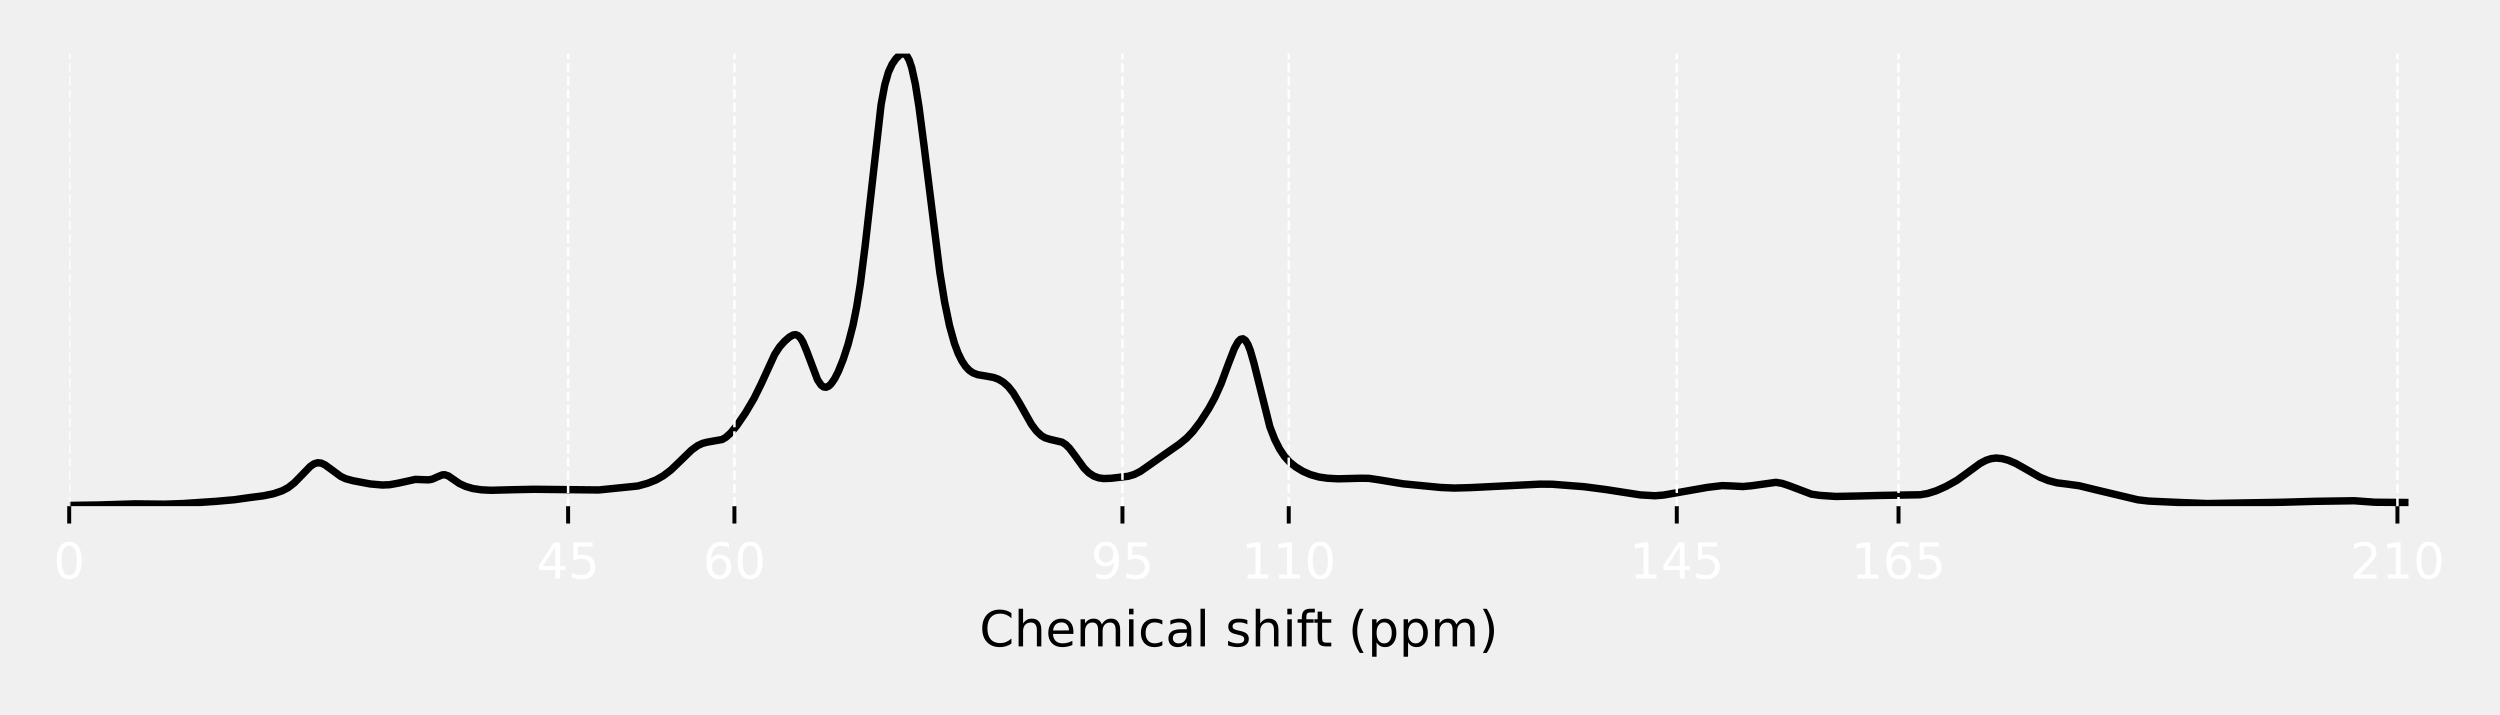
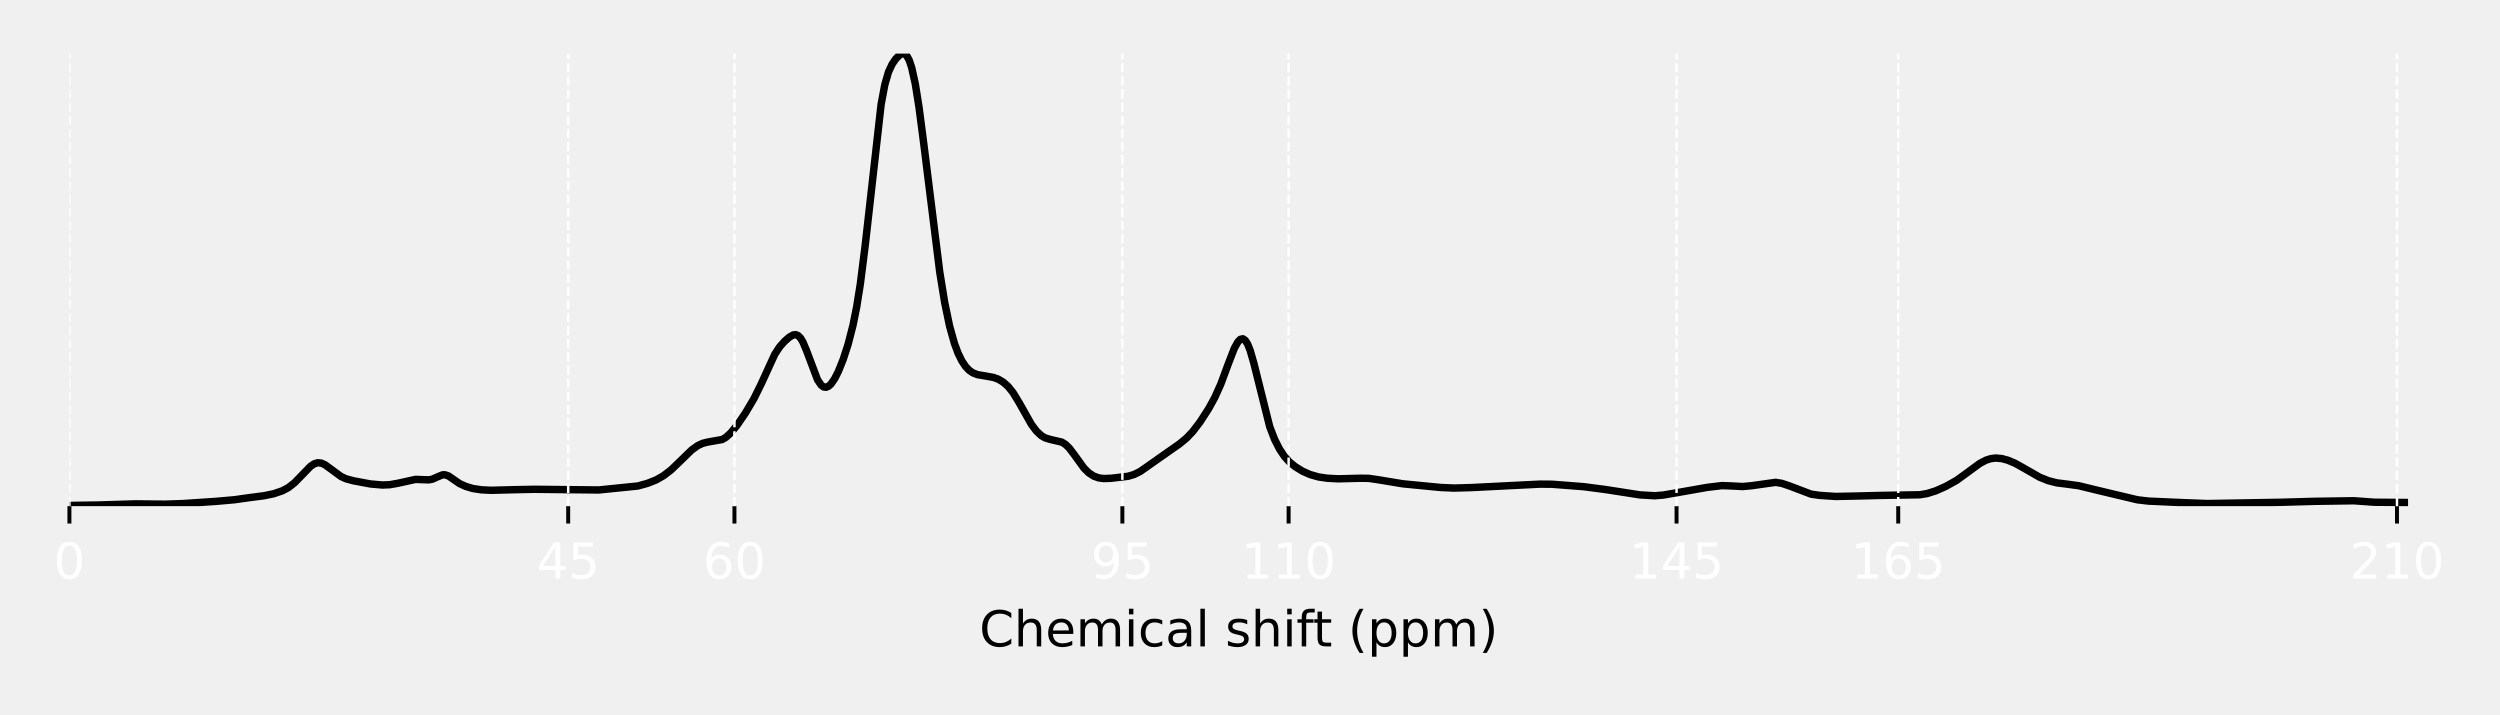
<svg xmlns="http://www.w3.org/2000/svg" xmlns:xlink="http://www.w3.org/1999/xlink" width="504pt" height="144pt" viewBox="0 0 504 144" version="1.1">
  <defs>
    <style type="text/css">*{stroke-linejoin: round; stroke-linecap: butt}</style>
  </defs>
  <g id="figure_1">
    <g id="patch_1">
      <path d="M 0 144  L 504 144  L 504 0  L 0 0  L 0 144  z " style="fill: none" />
    </g>
    <g id="axes_1">
      <g id="patch_2">
-         <path d="M 13.95 102.04  L 485.556 102.04  L 485.556 10.8  L 13.95 10.8  L 13.95 102.04  z " style="fill: none" />
+         <path d="M 13.995 102.04  L 485.466 102.04  L 485.466 10.8  L 13.995 10.8  L 13.995 102.04  z " style="fill: none" />
      </g>
      <g id="FillBetweenPolyCollection_1" />
      <g id="matplotlib.axis_1">
        <g id="xtick_1">
          <g id="line2d_1">
            <defs>
-               <path id="m5b62127ff3" d="M 0 0  L 0 3.5  " style="stroke: #000000; stroke-width: 0.8" />
+               <path id="mc66ffbb7cc" d="M 0 0  L 0 3.5  " style="stroke: #000000; stroke-width: 0.8" />
            </defs>
            <g>
-               <use xlink:href="#m5b62127ff3" x="13.95" y="102.04" style="stroke: #000000; stroke-width: 0.8" />
+               <use xlink:href="#mc66ffbb7cc" x="13.995" y="102.04" style="stroke: #000000; stroke-width: 0.8" />
            </g>
          </g>
          <g id="text_1">
-             <g style="fill: #ffffff" transform="translate(10.76875 116.6384) scale(0.1 -0.1)">
+             <g style="fill: #ffffff" transform="translate(10.81375 116.6384) scale(0.1 -0.1)">
              <defs>
                <path id="DejaVuSans-30" d="M 2034 4250  Q 1547 4250 1301 3770  Q 1056 3291 1056 2328  Q 1056 1369 1301 889  Q 1547 409 2034 409  Q 2525 409 2770 889  Q 3016 1369 3016 2328  Q 3016 3291 2770 3770  Q 2525 4250 2034 4250  z M 2034 4750  Q 2819 4750 3233 4129  Q 3647 3509 3647 2328  Q 3647 1150 3233 529  Q 2819 -91 2034 -91  Q 1250 -91 836 529  Q 422 1150 422 2328  Q 422 3509 836 4129  Q 1250 4750 2034 4750  z " transform="scale(0.015625)" />
              </defs>
              <use xlink:href="#DejaVuSans-30" />
            </g>
          </g>
        </g>
        <g id="xtick_2">
          <g id="line2d_2">
            <g>
-               <use xlink:href="#m5b62127ff3" x="114.53" y="102.04" style="stroke: #000000; stroke-width: 0.8" />
+               <use xlink:href="#mc66ffbb7cc" x="114.546" y="102.04" style="stroke: #000000; stroke-width: 0.8" />
            </g>
          </g>
          <g id="text_2">
-             <g style="fill: #ffffff" transform="translate(108.167 116.6384) scale(0.1 -0.1)">
+             <g style="fill: #ffffff" transform="translate(108.1832 116.6384) scale(0.1 -0.1)">
              <defs>
                <path id="DejaVuSans-34" d="M 2419 4116  L 825 1625  L 2419 1625  L 2419 4116  z M 2253 4666  L 3047 4666  L 3047 1625  L 3713 1625  L 3713 1100  L 3047 1100  L 3047 0  L 2419 0  L 2419 1100  L 313 1100  L 313 1709  L 2253 4666  z " transform="scale(0.015625)" />
                <path id="DejaVuSans-35" d="M 691 4666  L 3169 4666  L 3169 4134  L 1269 4134  L 1269 2991  Q 1406 3038 1543 3061  Q 1681 3084 1819 3084  Q 2600 3084 3056 2656  Q 3513 2228 3513 1497  Q 3513 744 3044 326  Q 2575 -91 1722 -91  Q 1428 -91 1123 -41  Q 819 9 494 109  L 494 744  Q 775 591 1075 516  Q 1375 441 1709 441  Q 2250 441 2565 725  Q 2881 1009 2881 1497  Q 2881 1984 2565 2268  Q 2250 2553 1709 2553  Q 1456 2553 1204 2497  Q 953 2441 691 2322  L 691 4666  z " transform="scale(0.015625)" />
              </defs>
              <use xlink:href="#DejaVuSans-34" />
              <use xlink:href="#DejaVuSans-35" transform="translate(63.62305 0)" />
            </g>
          </g>
        </g>
        <g id="xtick_3">
          <g id="line2d_3">
            <g>
-               <use xlink:href="#m5b62127ff3" x="148.056" y="102.04" style="stroke: #000000; stroke-width: 0.8" />
+               <use xlink:href="#mc66ffbb7cc" x="148.063" y="102.04" style="stroke: #000000; stroke-width: 0.8" />
            </g>
          </g>
          <g id="text_3">
-             <g style="fill: #ffffff" transform="translate(141.6935 116.6384) scale(0.1 -0.1)">
+             <g style="fill: #ffffff" transform="translate(141.7001 116.6384) scale(0.1 -0.1)">
              <defs>
                <path id="DejaVuSans-36" d="M 2113 2584  Q 1688 2584 1439 2293  Q 1191 2003 1191 1497  Q 1191 994 1439 701  Q 1688 409 2113 409  Q 2538 409 2786 701  Q 3034 994 3034 1497  Q 3034 2003 2786 2293  Q 2538 2584 2113 2584  z M 3366 4563  L 3366 3988  Q 3128 4100 2886 4159  Q 2644 4219 2406 4219  Q 1781 4219 1451 3797  Q 1122 3375 1075 2522  Q 1259 2794 1537 2939  Q 1816 3084 2150 3084  Q 2853 3084 3261 2657  Q 3669 2231 3669 1497  Q 3669 778 3244 343  Q 2819 -91 2113 -91  Q 1303 -91 875 529  Q 447 1150 447 2328  Q 447 3434 972 4092  Q 1497 4750 2381 4750  Q 2619 4750 2861 4703  Q 3103 4656 3366 4563  z " transform="scale(0.015625)" />
              </defs>
              <use xlink:href="#DejaVuSans-36" />
              <use xlink:href="#DejaVuSans-30" transform="translate(63.62305 0)" />
            </g>
          </g>
        </g>
        <g id="xtick_4">
          <g id="line2d_4">
            <g>
-               <use xlink:href="#m5b62127ff3" x="226.285" y="102.04" style="stroke: #000000; stroke-width: 0.8" />
+               <use xlink:href="#mc66ffbb7cc" x="226.269" y="102.04" style="stroke: #000000; stroke-width: 0.8" />
            </g>
          </g>
          <g id="text_4">
-             <g style="fill: #ffffff" transform="translate(219.922 116.6384) scale(0.1 -0.1)">
+             <g style="fill: #ffffff" transform="translate(219.9063 116.6384) scale(0.1 -0.1)">
              <defs>
                <path id="DejaVuSans-39" d="M 703 97  L 703 672  Q 941 559 1184 500  Q 1428 441 1663 441  Q 2288 441 2617 861  Q 2947 1281 2994 2138  Q 2813 1869 2534 1725  Q 2256 1581 1919 1581  Q 1219 1581 811 2004  Q 403 2428 403 3163  Q 403 3881 828 4315  Q 1253 4750 1959 4750  Q 2769 4750 3195 4129  Q 3622 3509 3622 2328  Q 3622 1225 3098 567  Q 2575 -91 1691 -91  Q 1453 -91 1209 -44  Q 966 3 703 97  z M 1959 2075  Q 2384 2075 2632 2365  Q 2881 2656 2881 3163  Q 2881 3666 2632 3958  Q 2384 4250 1959 4250  Q 1534 4250 1286 3958  Q 1038 3666 1038 3163  Q 1038 2656 1286 2365  Q 1534 2075 1959 2075  z " transform="scale(0.015625)" />
              </defs>
              <use xlink:href="#DejaVuSans-39" />
              <use xlink:href="#DejaVuSans-35" transform="translate(63.62305 0)" />
            </g>
          </g>
        </g>
        <g id="xtick_5">
          <g id="line2d_5">
            <g>
-               <use xlink:href="#m5b62127ff3" x="259.811" y="102.04" style="stroke: #000000; stroke-width: 0.8" />
+               <use xlink:href="#mc66ffbb7cc" x="259.786" y="102.04" style="stroke: #000000; stroke-width: 0.8" />
            </g>
          </g>
          <g id="text_5">
-             <g style="fill: #ffffff" transform="translate(250.2673 116.6384) scale(0.1 -0.1)">
+             <g style="fill: #ffffff" transform="translate(250.2419 116.6384) scale(0.1 -0.1)">
              <defs>
                <path id="DejaVuSans-31" d="M 794 531  L 1825 531  L 1825 4091  L 703 3866  L 703 4441  L 1819 4666  L 2450 4666  L 2450 531  L 3481 531  L 3481 0  L 794 0  L 794 531  z " transform="scale(0.015625)" />
              </defs>
              <use xlink:href="#DejaVuSans-31" />
              <use xlink:href="#DejaVuSans-31" transform="translate(63.62305 0)" />
              <use xlink:href="#DejaVuSans-30" transform="translate(127.2461 0)" />
            </g>
          </g>
        </g>
        <g id="xtick_6">
          <g id="line2d_6">
            <g>
-               <use xlink:href="#m5b62127ff3" x="338.04" y="102.04" style="stroke: #000000; stroke-width: 0.8" />
+               <use xlink:href="#mc66ffbb7cc" x="337.992" y="102.04" style="stroke: #000000; stroke-width: 0.8" />
            </g>
          </g>
          <g id="text_6">
-             <g style="fill: #ffffff" transform="translate(328.4958 116.6384) scale(0.1 -0.1)">
+             <g style="fill: #ffffff" transform="translate(328.448 116.6384) scale(0.1 -0.1)">
              <use xlink:href="#DejaVuSans-31" />
              <use xlink:href="#DejaVuSans-34" transform="translate(63.62305 0)" />
              <use xlink:href="#DejaVuSans-35" transform="translate(127.2461 0)" />
            </g>
          </g>
        </g>
        <g id="xtick_7">
          <g id="line2d_7">
            <g>
-               <use xlink:href="#m5b62127ff3" x="382.742" y="102.04" style="stroke: #000000; stroke-width: 0.8" />
+               <use xlink:href="#mc66ffbb7cc" x="382.681" y="102.04" style="stroke: #000000; stroke-width: 0.8" />
            </g>
          </g>
          <g id="text_7">
-             <g style="fill: #ffffff" transform="translate(373.1978 116.6384) scale(0.1 -0.1)">
+             <g style="fill: #ffffff" transform="translate(373.1372 116.6384) scale(0.1 -0.1)">
              <use xlink:href="#DejaVuSans-31" />
              <use xlink:href="#DejaVuSans-36" transform="translate(63.62305 0)" />
              <use xlink:href="#DejaVuSans-35" transform="translate(127.2461 0)" />
            </g>
          </g>
        </g>
        <g id="xtick_8">
          <g id="line2d_8">
            <g>
-               <use xlink:href="#m5b62127ff3" x="483.321" y="102.04" style="stroke: #000000; stroke-width: 0.8" />
+               <use xlink:href="#mc66ffbb7cc" x="483.232" y="102.04" style="stroke: #000000; stroke-width: 0.8" />
            </g>
          </g>
          <g id="text_8">
-             <g style="fill: #ffffff" transform="translate(473.7773 116.6384) scale(0.1 -0.1)">
+             <g style="fill: #ffffff" transform="translate(473.688 116.6384) scale(0.1 -0.1)">
              <defs>
                <path id="DejaVuSans-32" d="M 1228 531  L 3431 531  L 3431 0  L 469 0  L 469 531  Q 828 903 1448 1529  Q 2069 2156 2228 2338  Q 2531 2678 2651 2914  Q 2772 3150 2772 3378  Q 2772 3750 2511 3984  Q 2250 4219 1831 4219  Q 1534 4219 1204 4116  Q 875 4013 500 3803  L 500 4441  Q 881 4594 1212 4672  Q 1544 4750 1819 4750  Q 2544 4750 2975 4387  Q 3406 4025 3406 3419  Q 3406 3131 3298 2873  Q 3191 2616 2906 2266  Q 2828 2175 2409 1742  Q 1991 1309 1228 531  z " transform="scale(0.015625)" />
              </defs>
              <use xlink:href="#DejaVuSans-32" />
              <use xlink:href="#DejaVuSans-31" transform="translate(63.62305 0)" />
              <use xlink:href="#DejaVuSans-30" transform="translate(127.2461 0)" />
            </g>
          </g>
        </g>
        <g id="text_9">
-           <g transform="translate(197.4609 130.3166) scale(0.1 -0.1)">
+           <g transform="translate(197.4384 130.3166) scale(0.1 -0.1)">
            <defs>
              <path id="DejaVuSans-43" d="M 4122 4306  L 4122 3641  Q 3803 3938 3442 4084  Q 3081 4231 2675 4231  Q 1875 4231 1450 3742  Q 1025 3253 1025 2328  Q 1025 1406 1450 917  Q 1875 428 2675 428  Q 3081 428 3442 575  Q 3803 722 4122 1019  L 4122 359  Q 3791 134 3420 21  Q 3050 -91 2638 -91  Q 1578 -91 968 557  Q 359 1206 359 2328  Q 359 3453 968 4101  Q 1578 4750 2638 4750  Q 3056 4750 3426 4639  Q 3797 4528 4122 4306  z " transform="scale(0.015625)" />
              <path id="DejaVuSans-68" d="M 3513 2113  L 3513 0  L 2938 0  L 2938 2094  Q 2938 2591 2744 2837  Q 2550 3084 2163 3084  Q 1697 3084 1428 2787  Q 1159 2491 1159 1978  L 1159 0  L 581 0  L 581 4863  L 1159 4863  L 1159 2956  Q 1366 3272 1645 3428  Q 1925 3584 2291 3584  Q 2894 3584 3203 3211  Q 3513 2838 3513 2113  z " transform="scale(0.015625)" />
              <path id="DejaVuSans-65" d="M 3597 1894  L 3597 1613  L 953 1613  Q 991 1019 1311 708  Q 1631 397 2203 397  Q 2534 397 2845 478  Q 3156 559 3463 722  L 3463 178  Q 3153 47 2828 -22  Q 2503 -91 2169 -91  Q 1331 -91 842 396  Q 353 884 353 1716  Q 353 2575 817 3079  Q 1281 3584 2069 3584  Q 2775 3584 3186 3129  Q 3597 2675 3597 1894  z M 3022 2063  Q 3016 2534 2758 2815  Q 2500 3097 2075 3097  Q 1594 3097 1305 2825  Q 1016 2553 972 2059  L 3022 2063  z " transform="scale(0.015625)" />
              <path id="DejaVuSans-6d" d="M 3328 2828  Q 3544 3216 3844 3400  Q 4144 3584 4550 3584  Q 5097 3584 5394 3201  Q 5691 2819 5691 2113  L 5691 0  L 5113 0  L 5113 2094  Q 5113 2597 4934 2840  Q 4756 3084 4391 3084  Q 3944 3084 3684 2787  Q 3425 2491 3425 1978  L 3425 0  L 2847 0  L 2847 2094  Q 2847 2600 2669 2842  Q 2491 3084 2119 3084  Q 1678 3084 1418 2786  Q 1159 2488 1159 1978  L 1159 0  L 581 0  L 581 3500  L 1159 3500  L 1159 2956  Q 1356 3278 1631 3431  Q 1906 3584 2284 3584  Q 2666 3584 2933 3390  Q 3200 3197 3328 2828  z " transform="scale(0.015625)" />
              <path id="DejaVuSans-69" d="M 603 3500  L 1178 3500  L 1178 0  L 603 0  L 603 3500  z M 603 4863  L 1178 4863  L 1178 4134  L 603 4134  L 603 4863  z " transform="scale(0.015625)" />
              <path id="DejaVuSans-63" d="M 3122 3366  L 3122 2828  Q 2878 2963 2633 3030  Q 2388 3097 2138 3097  Q 1578 3097 1268 2742  Q 959 2388 959 1747  Q 959 1106 1268 751  Q 1578 397 2138 397  Q 2388 397 2633 464  Q 2878 531 3122 666  L 3122 134  Q 2881 22 2623 -34  Q 2366 -91 2075 -91  Q 1284 -91 818 406  Q 353 903 353 1747  Q 353 2603 823 3093  Q 1294 3584 2113 3584  Q 2378 3584 2631 3529  Q 2884 3475 3122 3366  z " transform="scale(0.015625)" />
              <path id="DejaVuSans-61" d="M 2194 1759  Q 1497 1759 1228 1600  Q 959 1441 959 1056  Q 959 750 1161 570  Q 1363 391 1709 391  Q 2188 391 2477 730  Q 2766 1069 2766 1631  L 2766 1759  L 2194 1759  z M 3341 1997  L 3341 0  L 2766 0  L 2766 531  Q 2569 213 2275 61  Q 1981 -91 1556 -91  Q 1019 -91 701 211  Q 384 513 384 1019  Q 384 1609 779 1909  Q 1175 2209 1959 2209  L 2766 2209  L 2766 2266  Q 2766 2663 2505 2880  Q 2244 3097 1772 3097  Q 1472 3097 1187 3025  Q 903 2953 641 2809  L 641 3341  Q 956 3463 1253 3523  Q 1550 3584 1831 3584  Q 2591 3584 2966 3190  Q 3341 2797 3341 1997  z " transform="scale(0.015625)" />
              <path id="DejaVuSans-6c" d="M 603 4863  L 1178 4863  L 1178 0  L 603 0  L 603 4863  z " transform="scale(0.015625)" />
              <path id="DejaVuSans-20" transform="scale(0.015625)" />
              <path id="DejaVuSans-73" d="M 2834 3397  L 2834 2853  Q 2591 2978 2328 3040  Q 2066 3103 1784 3103  Q 1356 3103 1142 2972  Q 928 2841 928 2578  Q 928 2378 1081 2264  Q 1234 2150 1697 2047  L 1894 2003  Q 2506 1872 2764 1633  Q 3022 1394 3022 966  Q 3022 478 2636 193  Q 2250 -91 1575 -91  Q 1294 -91 989 -36  Q 684 19 347 128  L 347 722  Q 666 556 975 473  Q 1284 391 1588 391  Q 1994 391 2212 530  Q 2431 669 2431 922  Q 2431 1156 2273 1281  Q 2116 1406 1581 1522  L 1381 1569  Q 847 1681 609 1914  Q 372 2147 372 2553  Q 372 3047 722 3315  Q 1072 3584 1716 3584  Q 2034 3584 2315 3537  Q 2597 3491 2834 3397  z " transform="scale(0.015625)" />
              <path id="DejaVuSans-66" d="M 2375 4863  L 2375 4384  L 1825 4384  Q 1516 4384 1395 4259  Q 1275 4134 1275 3809  L 1275 3500  L 2222 3500  L 2222 3053  L 1275 3053  L 1275 0  L 697 0  L 697 3053  L 147 3053  L 147 3500  L 697 3500  L 697 3744  Q 697 4328 969 4595  Q 1241 4863 1831 4863  L 2375 4863  z " transform="scale(0.015625)" />
              <path id="DejaVuSans-74" d="M 1172 4494  L 1172 3500  L 2356 3500  L 2356 3053  L 1172 3053  L 1172 1153  Q 1172 725 1289 603  Q 1406 481 1766 481  L 2356 481  L 2356 0  L 1766 0  Q 1100 0 847 248  Q 594 497 594 1153  L 594 3053  L 172 3053  L 172 3500  L 594 3500  L 594 4494  L 1172 4494  z " transform="scale(0.015625)" />
              <path id="DejaVuSans-28" d="M 1984 4856  Q 1566 4138 1362 3434  Q 1159 2731 1159 2009  Q 1159 1288 1364 580  Q 1569 -128 1984 -844  L 1484 -844  Q 1016 -109 783 600  Q 550 1309 550 2009  Q 550 2706 781 3412  Q 1013 4119 1484 4856  L 1984 4856  z " transform="scale(0.015625)" />
              <path id="DejaVuSans-70" d="M 1159 525  L 1159 -1331  L 581 -1331  L 581 3500  L 1159 3500  L 1159 2969  Q 1341 3281 1617 3432  Q 1894 3584 2278 3584  Q 2916 3584 3314 3078  Q 3713 2572 3713 1747  Q 3713 922 3314 415  Q 2916 -91 2278 -91  Q 1894 -91 1617 61  Q 1341 213 1159 525  z M 3116 1747  Q 3116 2381 2855 2742  Q 2594 3103 2138 3103  Q 1681 3103 1420 2742  Q 1159 2381 1159 1747  Q 1159 1113 1420 752  Q 1681 391 2138 391  Q 2594 391 2855 752  Q 3116 1113 3116 1747  z " transform="scale(0.015625)" />
              <path id="DejaVuSans-29" d="M 513 4856  L 1013 4856  Q 1481 4119 1714 3412  Q 1947 2706 1947 2009  Q 1947 1309 1714 600  Q 1481 -109 1013 -844  L 513 -844  Q 928 -128 1133 580  Q 1338 1288 1338 2009  Q 1338 2731 1133 3434  Q 928 4138 513 4856  z " transform="scale(0.015625)" />
            </defs>
            <use xlink:href="#DejaVuSans-43" />
            <use xlink:href="#DejaVuSans-68" transform="translate(69.82422 0)" />
            <use xlink:href="#DejaVuSans-65" transform="translate(133.2031 0)" />
            <use xlink:href="#DejaVuSans-6d" transform="translate(194.7266 0)" />
            <use xlink:href="#DejaVuSans-69" transform="translate(292.1387 0)" />
            <use xlink:href="#DejaVuSans-63" transform="translate(319.9219 0)" />
            <use xlink:href="#DejaVuSans-61" transform="translate(374.9023 0)" />
            <use xlink:href="#DejaVuSans-6c" transform="translate(436.1816 0)" />
            <use xlink:href="#DejaVuSans-20" transform="translate(463.9648 0)" />
            <use xlink:href="#DejaVuSans-73" transform="translate(495.752 0)" />
            <use xlink:href="#DejaVuSans-68" transform="translate(547.8516 0)" />
            <use xlink:href="#DejaVuSans-69" transform="translate(611.2305 0)" />
            <use xlink:href="#DejaVuSans-66" transform="translate(639.0137 0)" />
            <use xlink:href="#DejaVuSans-74" transform="translate(672.4688 0)" />
            <use xlink:href="#DejaVuSans-20" transform="translate(711.6777 0)" />
            <use xlink:href="#DejaVuSans-28" transform="translate(743.4648 0)" />
            <use xlink:href="#DejaVuSans-70" transform="translate(782.4785 0)" />
            <use xlink:href="#DejaVuSans-70" transform="translate(845.9551 0)" />
            <use xlink:href="#DejaVuSans-6d" transform="translate(909.4316 0)" />
            <use xlink:href="#DejaVuSans-29" transform="translate(1006.844 0)" />
          </g>
        </g>
      </g>
      <g id="line2d_9">
-         <path d="M 13.744 101.904  L 16.456 101.855  L 19.661 101.813  L 27.3 101.579  L 33.214 101.644  L 36.911 101.517  L 43.565 101.07  L 47.262 100.744  L 50.219 100.326  L 53.176 99.944  L 55.147 99.536  L 56.873 98.949  L 58.107 98.299  L 59.338 97.336  L 60.816 95.82  L 62.541 94.036  L 63.281 93.52  L 64.021 93.287  L 64.761 93.364  L 65.498 93.703  L 66.732 94.599  L 68.703 96.051  L 69.689 96.513  L 71.166 96.913  L 74.617 97.562  L 77.083 97.779  L 78.56 97.717  L 80.286 97.406  L 83.737 96.644  L 85.214 96.7  L 86.448 96.738  L 87.185 96.587  L 88.171 96.14  L 89.159 95.737  L 89.651 95.706  L 90.39 95.947  L 91.376 96.63  L 92.608 97.479  L 93.841 98.049  L 95.319 98.489  L 97.044 98.748  L 99.016 98.842  L 103.698 98.72  L 107.641 98.639  L 120.703 98.777  L 128.588 97.976  L 130.56 97.429  L 132.285 96.743  L 133.765 95.893  L 135.242 94.766  L 136.722 93.35  L 139.433 90.717  L 140.665 89.833  L 141.65 89.374  L 142.636 89.127  L 145.593 88.603  L 146.333 88.164  L 147.318 87.276  L 148.552 85.782  L 150.275 83.256  L 152.001 80.342  L 153.481 77.344  L 156.192 71.423  L 157.177 69.92  L 158.163 68.811  L 159.149 67.952  L 159.889 67.533  L 160.38 67.463  L 160.874 67.642  L 161.366 68.127  L 161.86 68.939  L 162.598 70.69  L 164.817 76.573  L 165.557 77.656  L 166.049 78.009  L 166.543 78.071  L 167.034 77.863  L 167.528 77.413  L 168.266 76.35  L 169.006 74.896  L 169.991 72.443  L 170.977 69.406  L 171.963 65.575  L 172.702 61.888  L 173.442 57.25  L 174.428 49.451  L 177.631 21.075  L 178.371 17.115  L 179.111 14.544  L 179.85 12.946  L 180.588 11.874  L 181.328 11.119  L 181.822 10.84  L 182.313 10.844  L 182.807 11.241  L 183.299 12.137  L 183.793 13.605  L 184.533 16.948  L 185.27 21.565  L 186.256 29.146  L 189.461 54.865  L 190.447 60.947  L 191.433 65.701  L 192.418 69.234  L 193.158 71.215  L 193.898 72.726  L 194.636 73.845  L 195.375 74.637  L 196.115 75.157  L 197.101 75.536  L 198.58 75.781  L 200.304 76.096  L 201.289 76.459  L 202.275 77.049  L 203.263 77.932  L 204.249 79.166  L 205.48 81.192  L 207.943 85.553  L 208.931 86.874  L 209.917 87.807  L 210.654 88.25  L 211.64 88.565  L 214.105 89.142  L 214.845 89.618  L 215.585 90.345  L 216.571 91.646  L 218.542 94.372  L 219.528 95.344  L 220.514 95.984  L 221.499 96.338  L 222.485 96.474  L 223.962 96.425  L 227.413 96.023  L 228.645 95.658  L 229.879 95.043  L 231.356 94.017  L 234.313 91.933  L 237.764 89.523  L 239.244 88.304  L 240.475 87.003  L 241.955 85.068  L 243.678 82.398  L 244.912 80.157  L 246.143 77.415  L 247.623 73.413  L 248.855 70.237  L 249.594 68.904  L 250.086 68.408  L 250.58 68.3  L 251.072 68.627  L 251.566 69.414  L 252.057 70.649  L 252.797 73.222  L 256 86.029  L 256.986 88.587  L 257.974 90.533  L 258.959 92.01  L 259.945 93.105  L 261.177 94.109  L 262.656 95.013  L 264.134 95.665  L 265.859 96.157  L 267.585 96.409  L 269.802 96.529  L 274.239 96.416  L 275.964 96.434  L 277.935 96.725  L 282.864 97.538  L 290.503 98.28  L 293.215 98.394  L 296.666 98.294  L 310.465 97.603  L 312.93 97.622  L 319.338 98.117  L 323.773 98.698  L 330.675 99.771  L 333.632 99.943  L 335.357 99.805  L 339.054 99.164  L 344.229 98.252  L 347.186 97.898  L 348.911 97.958  L 351.376 98.085  L 353.1 97.929  L 358.03 97.239  L 359.262 97.444  L 360.741 97.938  L 365.176 99.621  L 366.901 99.869  L 370.104 100.085  L 374.295 100.002  L 378.978 99.882  L 387.109 99.744  L 388.589 99.494  L 390.314 98.956  L 392.285 98.08  L 394.503 96.847  L 396.228 95.596  L 399.185 93.43  L 400.419 92.781  L 401.405 92.465  L 402.39 92.341  L 403.622 92.448  L 404.853 92.783  L 406.333 93.406  L 408.304 94.51  L 411.261 96.208  L 412.987 96.899  L 414.712 97.343  L 416.684 97.588  L 419.147 97.921  L 422.598 98.765  L 430.977 100.76  L 433.194 101.017  L 437.139 101.2  L 440.342 101.336  L 445.025 101.518  L 460.058 101.255  L 466.712 101.067  L 474.597 100.951  L 478.788 101.251  L 485.688 101.307  L 485.688 101.307  " clip-path="url(#pffd4fb7fdd)" style="fill: none; stroke: #000000; stroke-width: 1.5; stroke-linecap: square" />
+         <path d="M 13.789 101.904  L 16.5 101.855  L 19.704 101.813  L 27.341 101.579  L 33.254 101.644  L 36.95 101.517  L 43.602 101.07  L 47.297 100.744  L 50.254 100.326  L 53.21 99.944  L 55.181 99.536  L 56.906 98.949  L 58.139 98.299  L 59.37 97.336  L 60.847 95.82  L 62.572 94.036  L 63.312 93.52  L 64.051 93.287  L 64.791 93.364  L 65.528 93.703  L 66.762 94.599  L 68.733 96.051  L 69.718 96.513  L 71.195 96.913  L 74.645 97.562  L 77.11 97.779  L 78.587 97.717  L 80.312 97.406  L 83.762 96.644  L 85.239 96.7  L 86.472 96.738  L 87.209 96.587  L 88.195 96.14  L 89.182 95.737  L 89.674 95.706  L 90.414 95.947  L 91.399 96.63  L 92.63 97.479  L 93.864 98.049  L 95.341 98.489  L 97.066 98.748  L 99.036 98.842  L 103.718 98.72  L 107.659 98.639  L 120.717 98.777  L 128.6 97.976  L 130.571 97.429  L 132.296 96.743  L 133.775 95.893  L 135.252 94.766  L 136.732 93.35  L 139.442 90.717  L 140.673 89.833  L 141.659 89.374  L 142.644 89.127  L 145.6 88.603  L 146.34 88.164  L 147.325 87.276  L 148.559 85.782  L 150.281 83.256  L 152.006 80.342  L 153.486 77.344  L 156.196 71.423  L 157.181 69.92  L 158.167 68.811  L 159.152 67.952  L 159.892 67.533  L 160.383 67.463  L 160.877 67.642  L 161.369 68.127  L 161.863 68.939  L 162.6 70.69  L 164.819 76.573  L 165.558 77.656  L 166.05 78.009  L 166.544 78.071  L 167.035 77.863  L 167.529 77.413  L 168.267 76.35  L 169.006 74.896  L 169.992 72.443  L 170.977 69.406  L 171.962 65.575  L 172.702 61.888  L 173.442 57.25  L 174.427 49.451  L 177.629 21.075  L 178.369 17.115  L 179.108 14.544  L 179.848 12.946  L 180.585 11.874  L 181.325 11.119  L 181.819 10.84  L 182.31 10.844  L 182.804 11.241  L 183.296 12.137  L 183.789 13.605  L 184.529 16.948  L 185.266 21.565  L 186.252 29.146  L 189.456 54.865  L 190.441 60.947  L 191.427 65.701  L 192.412 69.234  L 193.152 71.215  L 193.891 72.726  L 194.629 73.845  L 195.368 74.637  L 196.108 75.157  L 197.093 75.536  L 198.573 75.781  L 200.295 76.096  L 201.281 76.459  L 202.266 77.049  L 203.254 77.932  L 204.239 79.166  L 205.47 81.192  L 207.933 85.553  L 208.92 86.874  L 209.906 87.807  L 210.643 88.25  L 211.629 88.565  L 214.093 89.142  L 214.833 89.618  L 215.572 90.345  L 216.558 91.646  L 218.529 94.372  L 219.514 95.344  L 220.499 95.984  L 221.485 96.338  L 222.47 96.474  L 223.947 96.425  L 227.397 96.023  L 228.628 95.658  L 229.862 95.043  L 231.339 94.017  L 234.295 91.933  L 237.745 89.523  L 239.224 88.304  L 240.455 87.003  L 241.935 85.068  L 243.657 82.398  L 244.891 80.157  L 246.122 77.415  L 247.601 73.413  L 248.832 70.237  L 249.572 68.904  L 250.064 68.408  L 250.557 68.3  L 251.049 68.627  L 251.543 69.414  L 252.034 70.649  L 252.774 73.222  L 255.976 86.029  L 256.961 88.587  L 257.949 90.533  L 258.934 92.01  L 259.92 93.105  L 261.151 94.109  L 262.63 95.013  L 264.107 95.665  L 265.832 96.157  L 267.557 96.409  L 269.774 96.529  L 274.209 96.416  L 275.934 96.434  L 277.905 96.725  L 282.832 97.538  L 290.469 98.28  L 293.18 98.394  L 296.63 98.294  L 310.425 97.603  L 312.89 97.622  L 319.296 98.117  L 323.729 98.698  L 330.629 99.771  L 333.585 99.943  L 335.31 99.805  L 339.006 99.164  L 344.179 98.252  L 347.135 97.898  L 348.86 97.958  L 351.325 98.085  L 353.048 97.929  L 357.977 97.239  L 359.208 97.444  L 360.687 97.938  L 365.12 99.621  L 366.845 99.869  L 370.047 100.085  L 374.237 100.002  L 378.918 99.882  L 387.047 99.744  L 388.526 99.494  L 390.251 98.956  L 392.222 98.08  L 394.439 96.847  L 396.164 95.596  L 399.12 93.43  L 400.353 92.781  L 401.339 92.465  L 402.324 92.341  L 403.555 92.448  L 404.787 92.783  L 406.266 93.406  L 408.237 94.51  L 411.193 96.208  L 412.918 96.899  L 414.643 97.343  L 416.614 97.588  L 419.076 97.921  L 422.526 98.765  L 430.903 100.76  L 433.119 101.017  L 437.063 101.2  L 440.265 101.336  L 444.946 101.518  L 459.975 101.255  L 466.627 101.067  L 474.511 100.951  L 478.7 101.251  L 485.598 101.307  L 485.598 101.307  " clip-path="url(#p3970e6897c)" style="fill: none; stroke: #000000; stroke-width: 1.5; stroke-linecap: square" />
      </g>
      <g id="line2d_10">
-         <path d="M 13.95 102.04  L 13.95 10.8  " clip-path="url(#pffd4fb7fdd)" style="fill: none; stroke-dasharray: 1.85,0.8; stroke-dashoffset: 0; stroke: #ffffff; stroke-width: 0.5" />
+         <path d="M 13.995 102.04  L 13.995 10.8  " clip-path="url(#p3970e6897c)" style="fill: none; stroke-dasharray: 1.85,0.8; stroke-dashoffset: 0; stroke: #ffffff; stroke-width: 0.5" />
      </g>
      <g id="line2d_11">
-         <path d="M 114.53 102.04  L 114.53 10.8  " clip-path="url(#pffd4fb7fdd)" style="fill: none; stroke-dasharray: 1.85,0.8; stroke-dashoffset: 0; stroke: #ffffff; stroke-width: 0.5" />
+         <path d="M 114.546 102.04  L 114.546 10.8  " clip-path="url(#p3970e6897c)" style="fill: none; stroke-dasharray: 1.85,0.8; stroke-dashoffset: 0; stroke: #ffffff; stroke-width: 0.5" />
      </g>
      <g id="line2d_12">
-         <path d="M 148.056 102.04  L 148.056 10.8  " clip-path="url(#pffd4fb7fdd)" style="fill: none; stroke-dasharray: 1.85,0.8; stroke-dashoffset: 0; stroke: #ffffff; stroke-width: 0.5" />
+         <path d="M 148.063 102.04  L 148.063 10.8  " clip-path="url(#p3970e6897c)" style="fill: none; stroke-dasharray: 1.85,0.8; stroke-dashoffset: 0; stroke: #ffffff; stroke-width: 0.5" />
      </g>
      <g id="line2d_13">
-         <path d="M 226.285 102.04  L 226.285 10.8  " clip-path="url(#pffd4fb7fdd)" style="fill: none; stroke-dasharray: 1.85,0.8; stroke-dashoffset: 0; stroke: #ffffff; stroke-width: 0.5" />
+         <path d="M 226.269 102.04  L 226.269 10.8  " clip-path="url(#p3970e6897c)" style="fill: none; stroke-dasharray: 1.85,0.8; stroke-dashoffset: 0; stroke: #ffffff; stroke-width: 0.5" />
      </g>
      <g id="line2d_14">
-         <path d="M 259.811 102.04  L 259.811 10.8  " clip-path="url(#pffd4fb7fdd)" style="fill: none; stroke-dasharray: 1.85,0.8; stroke-dashoffset: 0; stroke: #ffffff; stroke-width: 0.5" />
+         <path d="M 259.786 102.04  L 259.786 10.8  " clip-path="url(#p3970e6897c)" style="fill: none; stroke-dasharray: 1.85,0.8; stroke-dashoffset: 0; stroke: #ffffff; stroke-width: 0.5" />
      </g>
      <g id="line2d_15">
-         <path d="M 338.04 102.04  L 338.04 10.8  " clip-path="url(#pffd4fb7fdd)" style="fill: none; stroke-dasharray: 1.85,0.8; stroke-dashoffset: 0; stroke: #ffffff; stroke-width: 0.5" />
+         <path d="M 337.992 102.04  L 337.992 10.8  " clip-path="url(#p3970e6897c)" style="fill: none; stroke-dasharray: 1.85,0.8; stroke-dashoffset: 0; stroke: #ffffff; stroke-width: 0.5" />
      </g>
      <g id="line2d_16">
-         <path d="M 382.742 102.04  L 382.742 10.8  " clip-path="url(#pffd4fb7fdd)" style="fill: none; stroke-dasharray: 1.85,0.8; stroke-dashoffset: 0; stroke: #ffffff; stroke-width: 0.5" />
+         <path d="M 382.681 102.04  L 382.681 10.8  " clip-path="url(#p3970e6897c)" style="fill: none; stroke-dasharray: 1.85,0.8; stroke-dashoffset: 0; stroke: #ffffff; stroke-width: 0.5" />
      </g>
      <g id="line2d_17">
-         <path d="M 483.321 102.04  L 483.321 10.8  " clip-path="url(#pffd4fb7fdd)" style="fill: none; stroke-dasharray: 1.85,0.8; stroke-dashoffset: 0; stroke: #ffffff; stroke-width: 0.5" />
+         <path d="M 483.232 102.04  L 483.232 10.8  " clip-path="url(#p3970e6897c)" style="fill: none; stroke-dasharray: 1.85,0.8; stroke-dashoffset: 0; stroke: #ffffff; stroke-width: 0.5" />
      </g>
    </g>
  </g>
  <defs>
-     <clipPath id="pffd4fb7fdd">
-       <rect x="13.95" y="10.8" width="471.606" height="91.24" />
+     <clipPath id="p3970e6897c">
+       <rect x="13.995" y="10.8" width="471.471" height="91.24" />
    </clipPath>
  </defs>
</svg>
